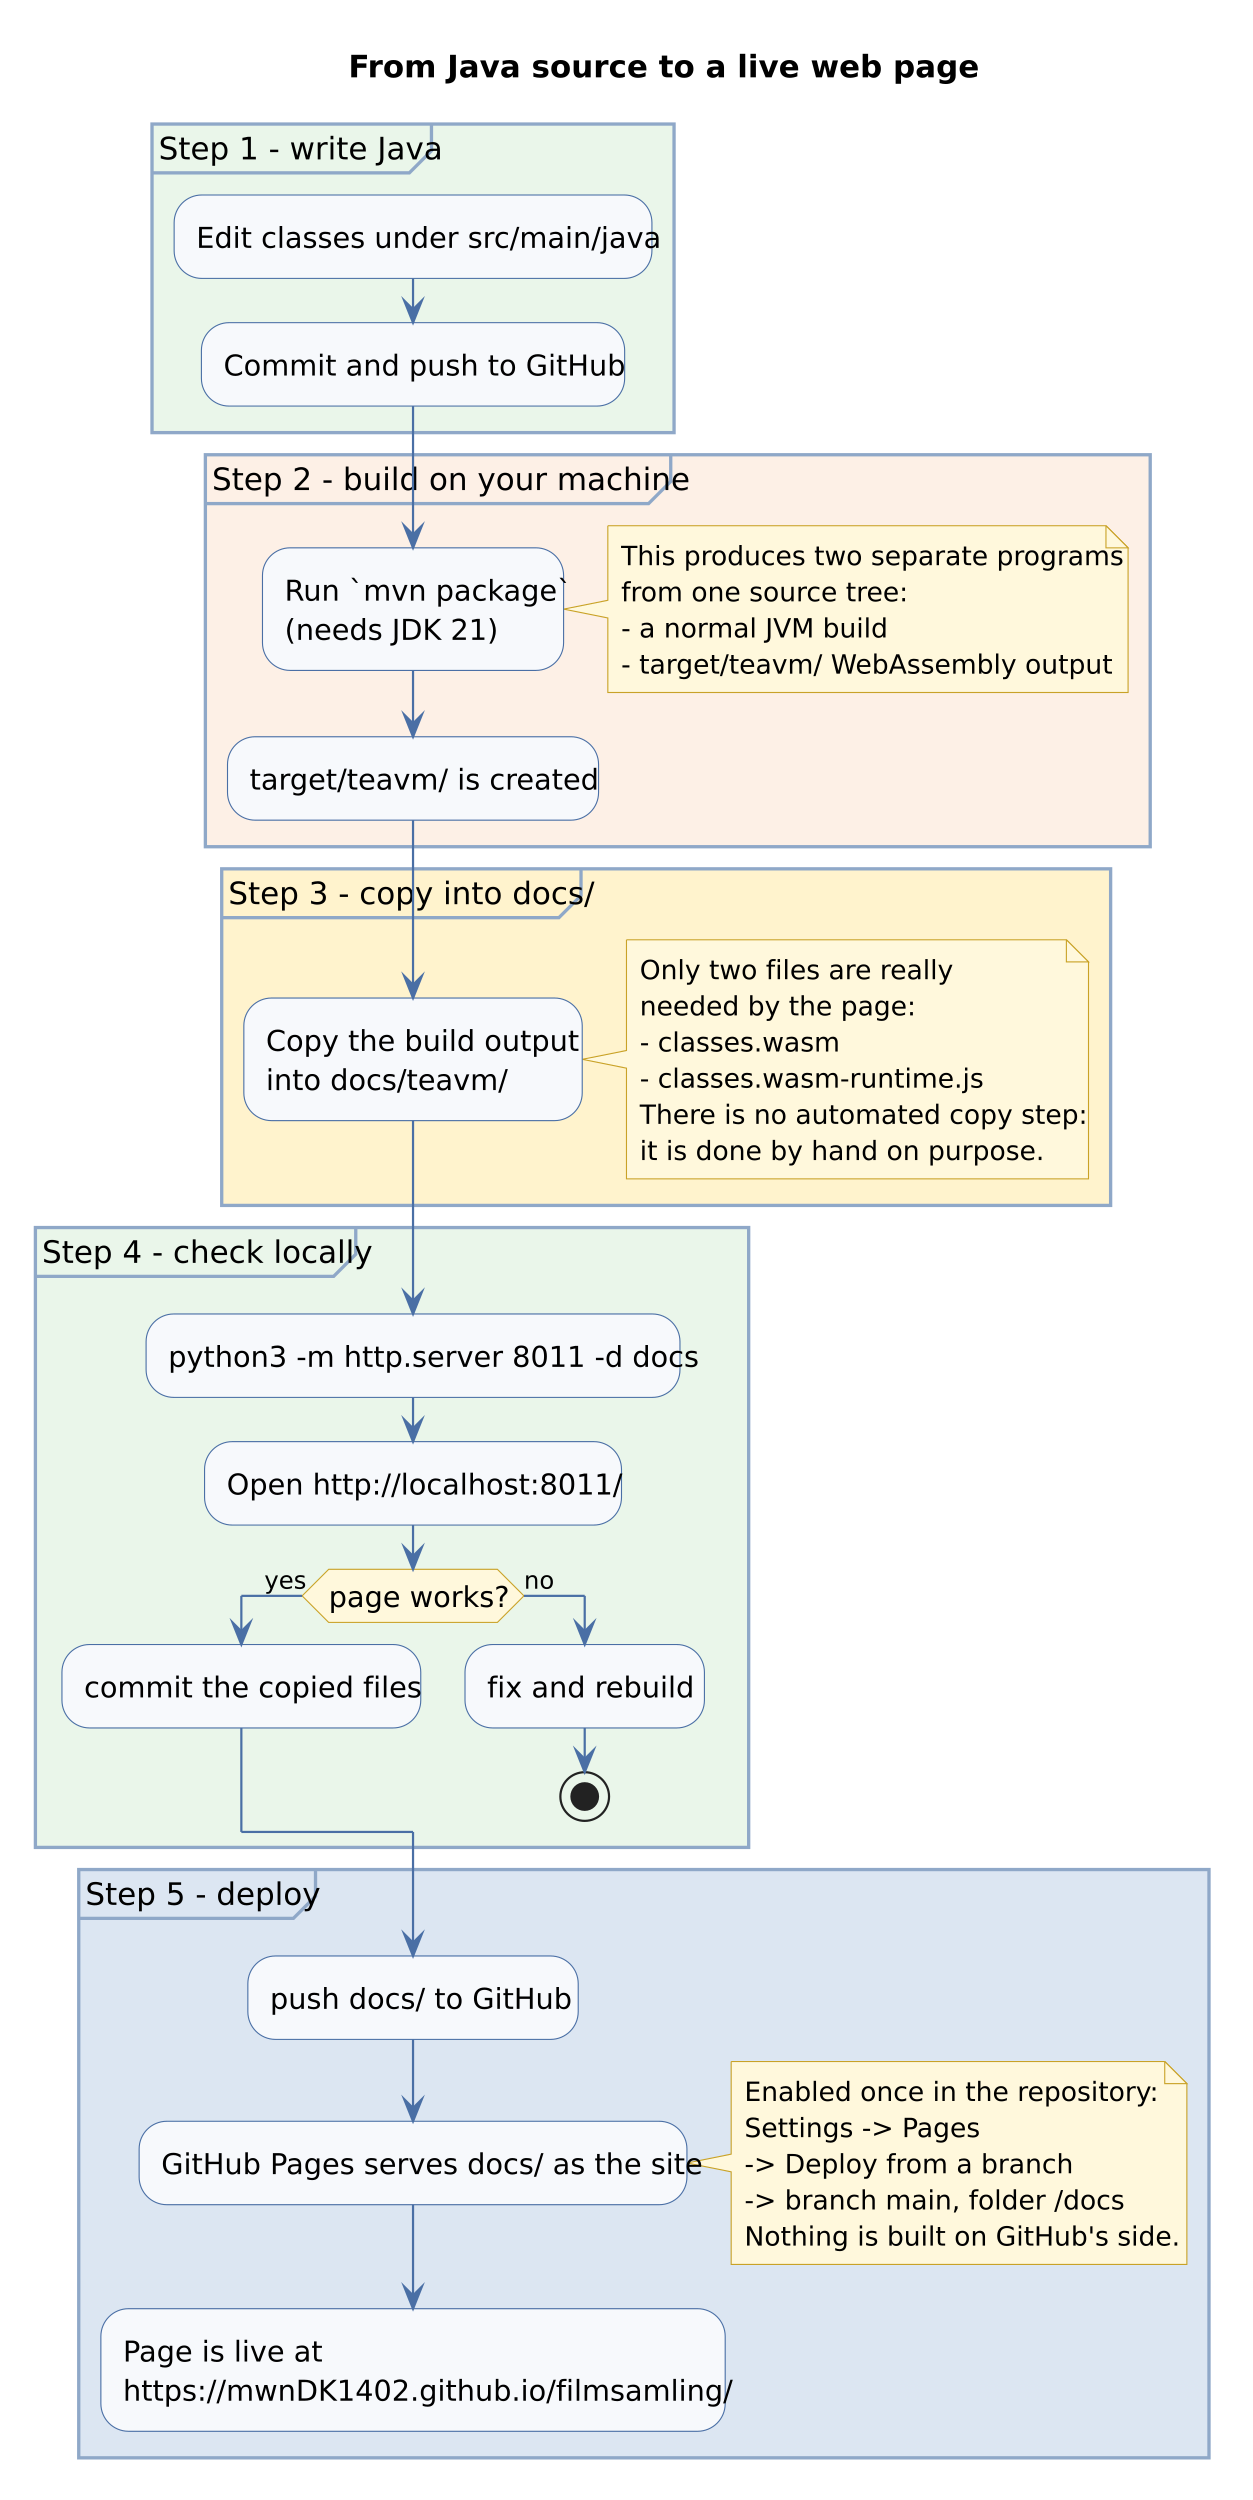
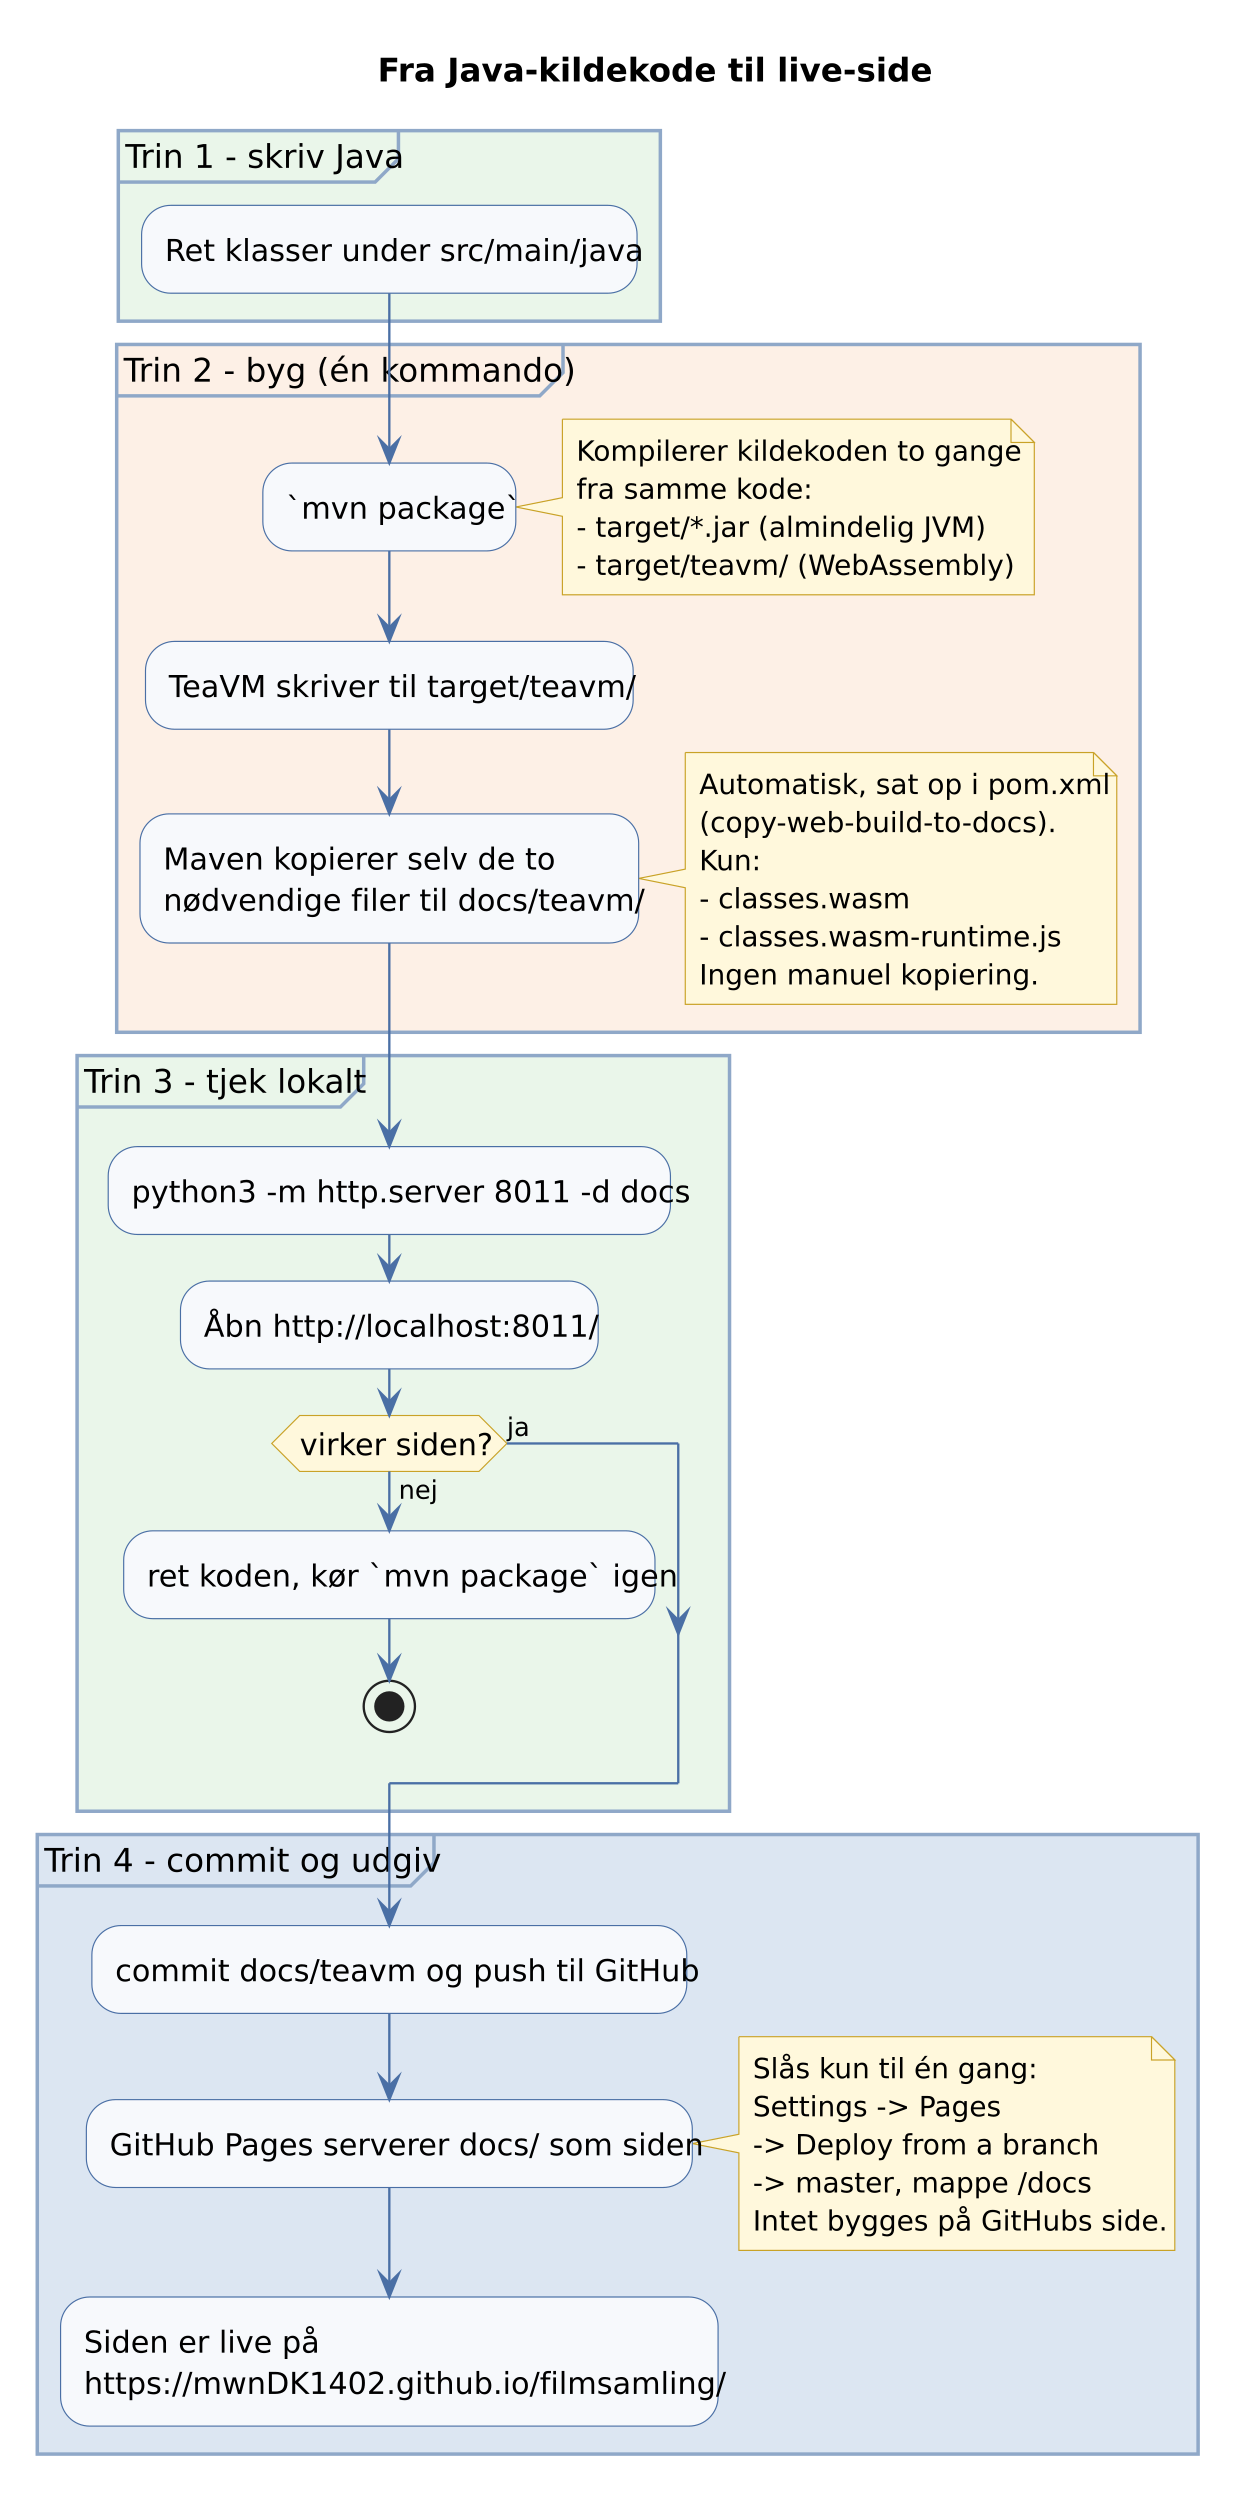
- <svg xmlns="http://www.w3.org/2000/svg" version="1.1" data-diagram-type="ACTIVITY" style="width:566px;height:1130px;background:#FFFFFF;" width="566px" height="1130px" viewBox="0 0 566 1130" zoomAndPan="magnify" preserveAspectRatio="none" contentStyleType="text/css">
+ <svg xmlns="http://www.w3.org/2000/svg" version="1.1" data-diagram-type="ACTIVITY" style="width:534px;height:1073px;background:#FFFFFF;" width="534px" height="1073px" viewBox="0 0 534 1073" zoomAndPan="magnify" preserveAspectRatio="none" contentStyleType="text/css">
  <defs />
  <g font-family="sans-serif" lengthAdjust="spacing">
    <g class="title" data-source-line="24">
-       <text x="157.484" y="34.966" fill="#000" font-size="14" textLength="249.493" font-weight="700" font-family="'DejaVu Sans'">From Java source to a live web page</text>
+       <text x="162.087" y="34.966" fill="#000" font-size="14" textLength="208.053" font-weight="700" font-family="'DejaVu Sans'">Fra Java-kildekode til live-side</text>
    </g>
-     <rect x="68.709" y="56.068" width="235.962" height="139.48" fill="#EAF6EA" style="stroke:#8FA8C8;stroke-width:1.5;" />
-     <path d="M195.021,56.068 L195.021,68.136 L185.021,78.136 L68.709,78.136" style="stroke:#8FA8C8;stroke-width:1.5;" fill="none" />
-     <text x="71.709" y="72.034" fill="#000" font-size="14" textLength="116.312" font-family="'DejaVu Sans'">Step 1 - write Java</text>
-     <rect x="78.709" y="88.136" width="215.962" height="37.706" fill="#F7F9FC" style="stroke:#4A6FA5;stroke-width:0.5;" rx="12.5" ry="12.5" />
-     <text x="88.709" y="112.033" fill="#000" font-size="13" textLength="195.962" font-family="'DejaVu Sans'">Edit classes under src/main/java</text>
-     <rect x="91.04" y="145.842" width="191.301" height="37.706" fill="#F7F9FC" style="stroke:#4A6FA5;stroke-width:0.5;" rx="12.5" ry="12.5" />
-     <text x="101.04" y="169.739" fill="#000" font-size="13" textLength="171.301" font-family="'DejaVu Sans'">Commit and push to GitHub</text>
-     <rect x="92.831" y="205.548" width="427.065" height="177.168" fill="#FDF0E6" style="stroke:#8FA8C8;stroke-width:1.5;" />
-     <path d="M303.17,205.548 L303.17,217.616 L293.17,227.616 L92.831,227.616" style="stroke:#8FA8C8;stroke-width:1.5;" fill="none" />
-     <text x="95.831" y="221.514" fill="#000" font-size="14" textLength="200.339" font-family="'DejaVu Sans'">Step 2 - build on your machine</text>
-     <path d="M274.742,237.634 L274.742,271.322 L254.742,275.322 L274.742,279.322 L274.742,313.01 A0,0 0 0 0 274.742,313.01 L509.895,313.01 A0,0 0 0 0 509.895,313.01 L509.895,247.634 L499.895,237.634 L274.742,237.634 A0,0 0 0 0 274.742,237.634" style="stroke:#C9A227;stroke-width:0.5;" fill="#FFF8DC" />
-     <path d="M499.895,237.634 L499.895,247.634 L509.895,247.634 L499.895,237.634" style="stroke:#C9A227;stroke-width:0.5;" fill="#FFF8DC" />
-     <text x="280.742" y="255.462" fill="#000" font-size="12" textLength="214.154" font-family="'DejaVu Sans'">This produces two separate programs</text>
-     <text x="280.742" y="271.806" fill="#000" font-size="12" textLength="122.317" font-family="'DejaVu Sans'">from one source tree:</text>
-     <text x="280.742" y="288.15" fill="#000" font-size="12" textLength="113.485" font-family="'DejaVu Sans'">- a normal JVM build</text>
-     <text x="280.742" y="304.494" fill="#000" font-size="12" textLength="208.993" font-family="'DejaVu Sans'">- target/teavm/ WebAssembly output</text>
-     <rect x="118.639" y="247.616" width="136.103" height="55.412" fill="#F7F9FC" style="stroke:#4A6FA5;stroke-width:0.5;" rx="12.5" ry="12.5" />
-     <text x="128.639" y="271.513" fill="#000" font-size="13" textLength="116.103" font-family="'DejaVu Sans'">Run `mvn package`</text>
-     <text x="128.639" y="289.219" fill="#000" font-size="13" textLength="87.438" font-family="'DejaVu Sans'">(needs JDK 21)</text>
-     <rect x="102.831" y="333.01" width="167.719" height="37.706" fill="#F7F9FC" style="stroke:#4A6FA5;stroke-width:0.5;" rx="12.5" ry="12.5" />
-     <text x="112.831" y="356.907" fill="#000" font-size="13" textLength="147.719" font-family="'DejaVu Sans'">target/teavm/ is created</text>
-     <rect x="100.215" y="392.716" width="401.788" height="152.133" fill="#FFF3CD" style="stroke:#8FA8C8;stroke-width:1.5;" />
-     <path d="M262.618,392.716 L262.618,404.784 L252.618,414.784 L100.215,414.784" style="stroke:#8FA8C8;stroke-width:1.5;" fill="none" />
-     <text x="103.215" y="408.682" fill="#000" font-size="14" textLength="152.403" font-family="'DejaVu Sans'">Step 3 - copy into docs/</text>
-     <path d="M283.166,424.784 L283.166,474.816 L263.166,478.816 L283.166,482.816 L283.166,532.849 A0,0 0 0 0 283.166,532.849 L492.003,532.849 A0,0 0 0 0 492.003,532.849 L492.003,434.784 L482.003,424.784 L283.166,424.784 A0,0 0 0 0 283.166,424.784" style="stroke:#C9A227;stroke-width:0.5;" fill="#FFF8DC" />
-     <path d="M482.003,424.784 L482.003,434.784 L492.003,434.784 L482.003,424.784" style="stroke:#C9A227;stroke-width:0.5;" fill="#FFF8DC" />
-     <text x="289.166" y="442.612" fill="#000" font-size="12" textLength="131.569" font-family="'DejaVu Sans'">Only two files are really</text>
-     <text x="289.166" y="458.956" fill="#000" font-size="12" textLength="115.333" font-family="'DejaVu Sans'">needed by the page:</text>
-     <text x="289.166" y="475.3" fill="#000" font-size="12" textLength="82.933" font-family="'DejaVu Sans'">- classes.wasm</text>
-     <text x="289.166" y="491.644" fill="#000" font-size="12" textLength="144.061" font-family="'DejaVu Sans'">- classes.wasm-runtime.js</text>
-     <text x="289.166" y="507.989" fill="#000" font-size="12" textLength="187.837" font-family="'DejaVu Sans'">There is no automated copy step:</text>
-     <text x="289.166" y="524.333" fill="#000" font-size="12" textLength="171.061" font-family="'DejaVu Sans'">it is done by hand on purpose.</text>
-     <rect x="110.215" y="451.11" width="152.951" height="55.412" fill="#F7F9FC" style="stroke:#4A6FA5;stroke-width:0.5;" rx="12.5" ry="12.5" />
-     <text x="120.215" y="475.007" fill="#000" font-size="13" textLength="132.951" font-family="'DejaVu Sans'">Copy the build output</text>
-     <text x="120.215" y="492.713" fill="#000" font-size="13" textLength="103.402" font-family="'DejaVu Sans'">into docs/teavm/</text>
-     <rect x="16" y="554.849" width="322.399" height="280.186" fill="#EAF6EA" style="stroke:#8FA8C8;stroke-width:1.5;" />
-     <path d="M160.805,554.849 L160.805,566.917 L150.805,576.917 L16,576.917" style="stroke:#8FA8C8;stroke-width:1.5;" fill="none" />
-     <text x="19" y="570.815" fill="#000" font-size="14" textLength="134.805" font-family="'DejaVu Sans'">Step 4 - check locally</text>
-     <rect x="66.034" y="593.917" width="241.312" height="37.706" fill="#F7F9FC" style="stroke:#4A6FA5;stroke-width:0.5;" rx="12.5" ry="12.5" />
-     <text x="76.034" y="617.814" fill="#000" font-size="13" textLength="221.312" font-family="'DejaVu Sans'">python3 -m http.server 8011 -d docs</text>
-     <rect x="92.463" y="651.623" width="188.454" height="37.706" fill="#F7F9FC" style="stroke:#4A6FA5;stroke-width:0.5;" rx="12.5" ry="12.5" />
-     <text x="102.463" y="675.52" fill="#000" font-size="13" textLength="168.454" font-family="'DejaVu Sans'">Open http://localhost:8011/</text>
-     <polygon points="148.561,709.329,224.819,709.329,236.819,721.329,224.819,733.329,148.561,733.329,136.561,721.329,148.561,709.329" fill="#FFF8DC" style="stroke:#C9A227;stroke-width:0.5;stroke-linejoin:miter;stroke-miterlimit:10;" />
-     <text x="148.561" y="726.373" fill="#000" font-size="13" textLength="76.258" font-family="'DejaVu Sans'">page works?</text>
-     <text x="119.478" y="718.106" fill="#000" font-size="11" textLength="17.083" font-family="'DejaVu Sans'">yes</text>
-     <text x="236.819" y="718.106" fill="#000" font-size="11" textLength="13.453" font-family="'DejaVu Sans'">no</text>
-     <rect x="28" y="743.329" width="162.181" height="37.706" fill="#F7F9FC" style="stroke:#4A6FA5;stroke-width:0.5;" rx="12.5" ry="12.5" />
-     <text x="38" y="767.226" fill="#000" font-size="13" textLength="142.181" font-family="'DejaVu Sans'">commit the copied files</text>
-     <rect x="210.181" y="743.329" width="108.218" height="37.706" fill="#F7F9FC" style="stroke:#4A6FA5;stroke-width:0.5;" rx="12.5" ry="12.5" />
-     <text x="220.181" y="767.226" fill="#000" font-size="13" textLength="88.218" font-family="'DejaVu Sans'">fix and rebuild</text>
-     <ellipse cx="264.29" cy="812.035" rx="11" ry="11" fill="none" style="stroke:#222;stroke-width:1;" />
-     <ellipse cx="264.29" cy="812.035" rx="6" ry="6" fill="#222" style="stroke:#222;stroke-width:1;" />
-     <rect x="35.592" y="845.035" width="510.87" height="265.907" fill="#DCE6F2" style="stroke:#8FA8C8;stroke-width:1.5;" />
-     <path d="M142.611,845.035 L142.611,857.103 L132.611,867.103 L35.592,867.103" style="stroke:#8FA8C8;stroke-width:1.5;" fill="none" />
-     <text x="38.592" y="861.001" fill="#000" font-size="14" textLength="97.02" font-family="'DejaVu Sans'">Step 5 - deploy</text>
-     <rect x="112.028" y="884.103" width="149.324" height="37.706" fill="#F7F9FC" style="stroke:#4A6FA5;stroke-width:0.5;" rx="12.5" ry="12.5" />
-     <text x="122.028" y="908" fill="#000" font-size="13" textLength="129.324" font-family="'DejaVu Sans'">push docs/ to GitHub</text>
-     <path d="M330.492,931.809 L330.492,973.669 L310.492,977.669 L330.492,981.669 L330.492,1023.529 A0,0 0 0 0 330.492,1023.529 L536.462,1023.529 A0,0 0 0 0 536.462,1023.529 L536.462,941.809 L526.462,931.809 L330.492,931.809 A0,0 0 0 0 330.492,931.809" style="stroke:#C9A227;stroke-width:0.5;" fill="#FFF8DC" />
-     <path d="M526.462,931.809 L526.462,941.809 L536.462,941.809 L526.462,931.809" style="stroke:#C9A227;stroke-width:0.5;" fill="#FFF8DC" />
-     <text x="336.492" y="949.637" fill="#000" font-size="12" textLength="175.249" font-family="'DejaVu Sans'">Enabled once in the repository:</text>
-     <text x="336.492" y="965.981" fill="#000" font-size="12" textLength="96.517" font-family="'DejaVu Sans'">Settings -&gt; Pages</text>
-     <text x="336.492" y="982.325" fill="#000" font-size="12" textLength="136.549" font-family="'DejaVu Sans'">-&gt; Deploy from a branch</text>
-     <text x="336.492" y="998.669" fill="#000" font-size="12" textLength="158.749" font-family="'DejaVu Sans'">-&gt; branch main, folder /docs</text>
-     <text x="336.492" y="1015.013" fill="#000" font-size="12" textLength="184.969" font-family="'DejaVu Sans'">Nothing is built on GitHub's side.</text>
-     <rect x="62.888" y="958.816" width="247.604" height="37.706" fill="#F7F9FC" style="stroke:#4A6FA5;stroke-width:0.5;" rx="12.5" ry="12.5" />
-     <text x="72.888" y="982.713" fill="#000" font-size="13" textLength="227.604" font-family="'DejaVu Sans'">GitHub Pages serves docs/ as the site</text>
-     <rect x="45.592" y="1043.529" width="282.197" height="55.412" fill="#F7F9FC" style="stroke:#4A6FA5;stroke-width:0.5;" rx="12.5" ry="12.5" />
-     <text x="55.592" y="1067.426" fill="#000" font-size="13" textLength="82.836" font-family="'DejaVu Sans'">Page is live at</text>
-     <text x="55.592" y="1085.132" fill="#000" font-size="13" textLength="262.197" font-family="'DejaVu Sans'">https://mwnDK1402.github.io/filmsamling/</text>
-     <line x1="186.69" y1="125.842" x2="186.69" y2="145.842" style="stroke:#4A6FA5;stroke-width:1;" />
-     <polygon points="182.69,135.842,186.69,145.842,190.69,135.842,186.69,139.842" fill="#4A6FA5" style="stroke:#4A6FA5;stroke-width:1;stroke-linejoin:miter;stroke-miterlimit:10;" />
-     <line x1="186.69" y1="303.028" x2="186.69" y2="333.01" style="stroke:#4A6FA5;stroke-width:1;" />
-     <polygon points="182.69,323.01,186.69,333.01,190.69,323.01,186.69,327.01" fill="#4A6FA5" style="stroke:#4A6FA5;stroke-width:1;stroke-linejoin:miter;stroke-miterlimit:10;" />
-     <line x1="186.69" y1="183.548" x2="186.69" y2="247.616" style="stroke:#4A6FA5;stroke-width:1;" />
-     <polygon points="182.69,237.616,186.69,247.616,190.69,237.616,186.69,241.616" fill="#4A6FA5" style="stroke:#4A6FA5;stroke-width:1;stroke-linejoin:miter;stroke-miterlimit:10;" />
-     <line x1="186.69" y1="370.716" x2="186.69" y2="451.11" style="stroke:#4A6FA5;stroke-width:1;" />
-     <polygon points="182.69,441.11,186.69,451.11,190.69,441.11,186.69,445.11" fill="#4A6FA5" style="stroke:#4A6FA5;stroke-width:1;stroke-linejoin:miter;stroke-miterlimit:10;" />
-     <line x1="186.69" y1="631.623" x2="186.69" y2="651.623" style="stroke:#4A6FA5;stroke-width:1;" />
-     <polygon points="182.69,641.623,186.69,651.623,190.69,641.623,186.69,645.623" fill="#4A6FA5" style="stroke:#4A6FA5;stroke-width:1;stroke-linejoin:miter;stroke-miterlimit:10;" />
-     <line x1="264.29" y1="781.035" x2="264.29" y2="801.035" style="stroke:#4A6FA5;stroke-width:1;" />
-     <polygon points="260.29,791.035,264.29,801.035,268.29,791.035,264.29,795.035" fill="#4A6FA5" style="stroke:#4A6FA5;stroke-width:1;stroke-linejoin:miter;stroke-miterlimit:10;" />
-     <line x1="136.561" y1="721.329" x2="109.091" y2="721.329" style="stroke:#4A6FA5;stroke-width:1;" />
-     <line x1="109.091" y1="721.329" x2="109.091" y2="743.329" style="stroke:#4A6FA5;stroke-width:1;" />
-     <polygon points="105.091,733.329,109.091,743.329,113.091,733.329,109.091,737.329" fill="#4A6FA5" style="stroke:#4A6FA5;stroke-width:1;stroke-linejoin:miter;stroke-miterlimit:10;" />
-     <line x1="236.819" y1="721.329" x2="264.29" y2="721.329" style="stroke:#4A6FA5;stroke-width:1;" />
-     <line x1="264.29" y1="721.329" x2="264.29" y2="743.329" style="stroke:#4A6FA5;stroke-width:1;" />
-     <polygon points="260.29,733.329,264.29,743.329,268.29,733.329,264.29,737.329" fill="#4A6FA5" style="stroke:#4A6FA5;stroke-width:1;stroke-linejoin:miter;stroke-miterlimit:10;" />
-     <line x1="109.091" y1="781.035" x2="109.091" y2="828.035" style="stroke:#4A6FA5;stroke-width:1;" />
-     <line x1="109.091" y1="828.035" x2="186.69" y2="828.035" style="stroke:#4A6FA5;stroke-width:1;" />
-     <line x1="186.69" y1="828.035" x2="186.69" y2="884.103" style="stroke:#4A6FA5;stroke-width:1;" />
-     <polygon points="182.69,874.103,186.69,884.103,190.69,874.103,186.69,878.103" fill="#4A6FA5" style="stroke:#4A6FA5;stroke-width:1;stroke-linejoin:miter;stroke-miterlimit:10;" />
-     <line x1="186.69" y1="689.329" x2="186.69" y2="709.329" style="stroke:#4A6FA5;stroke-width:1;" />
-     <polygon points="182.69,699.329,186.69,709.329,190.69,699.329,186.69,703.329" fill="#4A6FA5" style="stroke:#4A6FA5;stroke-width:1;stroke-linejoin:miter;stroke-miterlimit:10;" />
-     <line x1="186.69" y1="506.522" x2="186.69" y2="593.917" style="stroke:#4A6FA5;stroke-width:1;" />
-     <polygon points="182.69,583.917,186.69,593.917,190.69,583.917,186.69,587.917" fill="#4A6FA5" style="stroke:#4A6FA5;stroke-width:1;stroke-linejoin:miter;stroke-miterlimit:10;" />
-     <line x1="186.69" y1="921.809" x2="186.69" y2="958.816" style="stroke:#4A6FA5;stroke-width:1;" />
-     <polygon points="182.69,948.816,186.69,958.816,190.69,948.816,186.69,952.816" fill="#4A6FA5" style="stroke:#4A6FA5;stroke-width:1;stroke-linejoin:miter;stroke-miterlimit:10;" />
-     <line x1="186.69" y1="996.522" x2="186.69" y2="1043.529" style="stroke:#4A6FA5;stroke-width:1;" />
-     <polygon points="182.69,1033.529,186.69,1043.529,190.69,1033.529,186.69,1037.529" fill="#4A6FA5" style="stroke:#4A6FA5;stroke-width:1;stroke-linejoin:miter;stroke-miterlimit:10;" />
+     <rect x="50.775" y="56.068" width="232.647" height="81.774" fill="#EAF6EA" style="stroke:#8FA8C8;stroke-width:1.5;" />
+     <path d="M171.011,56.068 L171.011,68.136 L161.011,78.136 L50.775,78.136" style="stroke:#8FA8C8;stroke-width:1.5;" fill="none" />
+     <text x="53.775" y="72.034" fill="#000" font-size="14" textLength="110.236" font-family="'DejaVu Sans'">Trin 1 - skriv Java</text>
+     <rect x="60.775" y="88.136" width="212.647" height="37.706" fill="#F7F9FC" style="stroke:#4A6FA5;stroke-width:0.5;" rx="12.5" ry="12.5" />
+     <text x="70.775" y="112.033" fill="#000" font-size="13" textLength="192.647" font-family="'DejaVu Sans'">Ret klasser under src/main/java</text>
+     <rect x="50.08" y="147.842" width="439.235" height="295.215" fill="#FDF0E6" style="stroke:#8FA8C8;stroke-width:1.5;" />
+     <path d="M241.645,147.842 L241.645,159.91 L231.645,169.91 L50.08,169.91" style="stroke:#8FA8C8;stroke-width:1.5;" fill="none" />
+     <text x="53.08" y="163.808" fill="#000" font-size="14" textLength="181.565" font-family="'DejaVu Sans'">Trin 2 - byg (én kommando)</text>
+     <path d="M241.383,179.91 L241.383,213.598 L221.383,217.598 L241.383,221.598 L241.383,255.286 A0,0 0 0 0 241.383,255.286 L443.92,255.286 A0,0 0 0 0 443.92,255.286 L443.92,189.91 L433.92,179.91 L241.383,179.91 A0,0 0 0 0 241.383,179.91" style="stroke:#C9A227;stroke-width:0.5;" fill="#FFF8DC" />
+     <path d="M433.92,179.91 L433.92,189.91 L443.92,189.91 L433.92,179.91" style="stroke:#C9A227;stroke-width:0.5;" fill="#FFF8DC" />
+     <text x="247.383" y="197.738" fill="#000" font-size="12" textLength="181.537" font-family="'DejaVu Sans'">Kompilerer kildekoden to gange</text>
+     <text x="247.383" y="214.082" fill="#000" font-size="12" textLength="94.777" font-family="'DejaVu Sans'">fra samme kode:</text>
+     <text x="247.383" y="230.426" fill="#000" font-size="12" textLength="167.761" font-family="'DejaVu Sans'">- target/*.jar  (almindelig JVM)</text>
+     <text x="247.383" y="246.77" fill="#000" font-size="12" textLength="174.937" font-family="'DejaVu Sans'">- target/teavm/ (WebAssembly)</text>
+     <rect x="112.814" y="198.745" width="108.569" height="37.706" fill="#F7F9FC" style="stroke:#4A6FA5;stroke-width:0.5;" rx="12.5" ry="12.5" />
+     <text x="122.814" y="222.642" fill="#000" font-size="13" textLength="88.569" font-family="'DejaVu Sans'">`mvn package`</text>
+     <rect x="62.446" y="275.286" width="209.306" height="37.706" fill="#F7F9FC" style="stroke:#4A6FA5;stroke-width:0.5;" rx="12.5" ry="12.5" />
+     <text x="72.446" y="299.183" fill="#000" font-size="13" textLength="189.306" font-family="'DejaVu Sans'">TeaVM skriver til target/teavm/</text>
+     <path d="M294.118,322.992 L294.118,373.025 L274.118,377.025 L294.118,381.025 L294.118,431.057 A0,0 0 0 0 294.118,431.057 L479.315,431.057 A0,0 0 0 0 479.315,431.057 L479.315,332.992 L469.315,322.992 L294.118,322.992 A0,0 0 0 0 294.118,322.992" style="stroke:#C9A227;stroke-width:0.5;" fill="#FFF8DC" />
+     <path d="M469.315,322.992 L469.315,332.992 L479.315,332.992 L469.315,322.992" style="stroke:#C9A227;stroke-width:0.5;" fill="#FFF8DC" />
+     <text x="300.118" y="340.82" fill="#000" font-size="12" textLength="164.197" font-family="'DejaVu Sans'">Automatisk, sat op i pom.xml</text>
+     <text x="300.118" y="357.164" fill="#000" font-size="12" textLength="142.081" font-family="'DejaVu Sans'">(copy-web-build-to-docs).</text>
+     <text x="300.118" y="373.509" fill="#000" font-size="12" textLength="25.476" font-family="'DejaVu Sans'">Kun:</text>
+     <text x="300.118" y="389.853" fill="#000" font-size="12" textLength="82.933" font-family="'DejaVu Sans'">- classes.wasm</text>
+     <text x="300.118" y="406.197" fill="#000" font-size="12" textLength="144.061" font-family="'DejaVu Sans'">- classes.wasm-runtime.js</text>
+     <text x="300.118" y="422.541" fill="#000" font-size="12" textLength="138.913" font-family="'DejaVu Sans'">Ingen manuel kopiering.</text>
+     <rect x="60.08" y="349.319" width="214.038" height="55.412" fill="#F7F9FC" style="stroke:#4A6FA5;stroke-width:0.5;" rx="12.5" ry="12.5" />
+     <text x="70.08" y="373.216" fill="#000" font-size="13" textLength="157.534" font-family="'DejaVu Sans'">Maven kopierer selv de to</text>
+     <text x="70.08" y="390.922" fill="#000" font-size="13" textLength="194.038" font-family="'DejaVu Sans'">nødvendige filer til docs/teavm/</text>
+     <rect x="33.086" y="453.057" width="280.026" height="324.324" fill="#EAF6EA" style="stroke:#8FA8C8;stroke-width:1.5;" />
+     <path d="M156.107,453.057 L156.107,465.125 L146.107,475.125 L33.086,475.125" style="stroke:#8FA8C8;stroke-width:1.5;" fill="none" />
+     <text x="36.086" y="469.023" fill="#000" font-size="14" textLength="113.022" font-family="'DejaVu Sans'">Trin 3 - tjek lokalt</text>
+     <rect x="46.443" y="492.125" width="241.312" height="37.706" fill="#F7F9FC" style="stroke:#4A6FA5;stroke-width:0.5;" rx="12.5" ry="12.5" />
+     <text x="56.443" y="516.022" fill="#000" font-size="13" textLength="221.312" font-family="'DejaVu Sans'">python3 -m http.server 8011 -d docs</text>
+     <rect x="77.461" y="549.831" width="179.276" height="37.706" fill="#F7F9FC" style="stroke:#4A6FA5;stroke-width:0.5;" rx="12.5" ry="12.5" />
+     <text x="87.461" y="573.728" fill="#000" font-size="13" textLength="159.276" font-family="'DejaVu Sans'">Åbn http://localhost:8011/</text>
+     <rect x="53.086" y="657.028" width="228.026" height="37.706" fill="#F7F9FC" style="stroke:#4A6FA5;stroke-width:0.5;" rx="12.5" ry="12.5" />
+     <text x="63.086" y="680.925" fill="#000" font-size="13" textLength="208.026" font-family="'DejaVu Sans'">ret koden, kør `mvn package` igen</text>
+     <ellipse cx="167.099" cy="732.381" rx="11" ry="11" fill="none" style="stroke:#222;stroke-width:1;" />
+     <ellipse cx="167.099" cy="732.381" rx="6" ry="6" fill="#222" style="stroke:#222;stroke-width:1;" />
+     <polygon points="128.632,607.537,205.566,607.537,217.566,619.537,205.566,631.537,128.632,631.537,116.632,619.537,128.632,607.537" fill="#FFF8DC" style="stroke:#C9A227;stroke-width:0.5;stroke-linejoin:miter;stroke-miterlimit:10;" />
+     <text x="171.099" y="643.296" fill="#000" font-size="11" textLength="15.84" font-family="'DejaVu Sans'">nej</text>
+     <text x="128.632" y="624.581" fill="#000" font-size="13" textLength="76.934" font-family="'DejaVu Sans'">virker siden?</text>
+     <text x="217.566" y="616.314" fill="#000" font-size="11" textLength="9.009" font-family="'DejaVu Sans'">ja</text>
+     <rect x="16" y="787.381" width="498.227" height="265.907" fill="#DCE6F2" style="stroke:#8FA8C8;stroke-width:1.5;" />
+     <path d="M186.257,787.381 L186.257,799.449 L176.257,809.449 L16,809.449" style="stroke:#8FA8C8;stroke-width:1.5;" fill="none" />
+     <text x="19" y="803.347" fill="#000" font-size="14" textLength="160.257" font-family="'DejaVu Sans'">Trin 4 - commit og udgiv</text>
+     <rect x="39.436" y="826.449" width="255.326" height="37.706" fill="#F7F9FC" style="stroke:#4A6FA5;stroke-width:0.5;" rx="12.5" ry="12.5" />
+     <text x="49.436" y="850.346" fill="#000" font-size="13" textLength="235.326" font-family="'DejaVu Sans'">commit docs/teavm og push til GitHub</text>
+     <path d="M317.134,874.155 L317.134,916.015 L297.134,920.015 L317.134,924.015 L317.134,965.875 A0,0 0 0 0 317.134,965.875 L504.227,965.875 A0,0 0 0 0 504.227,965.875 L504.227,884.155 L494.227,874.155 L317.134,874.155 A0,0 0 0 0 317.134,874.155" style="stroke:#C9A227;stroke-width:0.5;" fill="#FFF8DC" />
+     <path d="M494.227,874.155 L494.227,884.155 L504.227,884.155 L494.227,874.155" style="stroke:#C9A227;stroke-width:0.5;" fill="#FFF8DC" />
+     <text x="323.134" y="891.983" fill="#000" font-size="12" textLength="112.717" font-family="'DejaVu Sans'">Slås kun til én gang:</text>
+     <text x="323.134" y="908.327" fill="#000" font-size="12" textLength="96.517" font-family="'DejaVu Sans'">Settings -&gt; Pages</text>
+     <text x="323.134" y="924.671" fill="#000" font-size="12" textLength="136.549" font-family="'DejaVu Sans'">-&gt; Deploy from a branch</text>
+     <text x="323.134" y="941.015" fill="#000" font-size="12" textLength="133.153" font-family="'DejaVu Sans'">-&gt; master, mappe /docs</text>
+     <text x="323.134" y="957.359" fill="#000" font-size="12" textLength="166.093" font-family="'DejaVu Sans'">Intet bygges på GitHubs side.</text>
+     <rect x="37.063" y="901.162" width="260.071" height="37.706" fill="#F7F9FC" style="stroke:#4A6FA5;stroke-width:0.5;" rx="12.5" ry="12.5" />
+     <text x="47.063" y="925.059" fill="#000" font-size="13" textLength="240.071" font-family="'DejaVu Sans'">GitHub Pages serverer docs/ som siden</text>
+     <rect x="26" y="985.875" width="282.197" height="55.412" fill="#F7F9FC" style="stroke:#4A6FA5;stroke-width:0.5;" rx="12.5" ry="12.5" />
+     <text x="36" y="1009.772" fill="#000" font-size="13" textLength="92.625" font-family="'DejaVu Sans'">Siden er live på</text>
+     <text x="36" y="1027.478" fill="#000" font-size="13" textLength="262.197" font-family="'DejaVu Sans'">https://mwnDK1402.github.io/filmsamling/</text>
+     <line x1="167.099" y1="236.451" x2="167.099" y2="275.286" style="stroke:#4A6FA5;stroke-width:1;" />
+     <polygon points="163.099,265.286,167.099,275.286,171.099,265.286,167.099,269.286" fill="#4A6FA5" style="stroke:#4A6FA5;stroke-width:1;stroke-linejoin:miter;stroke-miterlimit:10;" />
+     <line x1="167.099" y1="312.992" x2="167.099" y2="349.319" style="stroke:#4A6FA5;stroke-width:1;" />
+     <polygon points="163.099,339.319,167.099,349.319,171.099,339.319,167.099,343.319" fill="#4A6FA5" style="stroke:#4A6FA5;stroke-width:1;stroke-linejoin:miter;stroke-miterlimit:10;" />
+     <line x1="167.099" y1="125.842" x2="167.099" y2="198.745" style="stroke:#4A6FA5;stroke-width:1;" />
+     <polygon points="163.099,188.745,167.099,198.745,171.099,188.745,167.099,192.745" fill="#4A6FA5" style="stroke:#4A6FA5;stroke-width:1;stroke-linejoin:miter;stroke-miterlimit:10;" />
+     <line x1="167.099" y1="529.831" x2="167.099" y2="549.831" style="stroke:#4A6FA5;stroke-width:1;" />
+     <polygon points="163.099,539.831,167.099,549.831,171.099,539.831,167.099,543.831" fill="#4A6FA5" style="stroke:#4A6FA5;stroke-width:1;stroke-linejoin:miter;stroke-miterlimit:10;" />
+     <line x1="167.099" y1="694.734" x2="167.099" y2="721.381" style="stroke:#4A6FA5;stroke-width:1;" />
+     <polygon points="163.099,711.381,167.099,721.381,171.099,711.381,167.099,715.381" fill="#4A6FA5" style="stroke:#4A6FA5;stroke-width:1;stroke-linejoin:miter;stroke-miterlimit:10;" />
+     <line x1="167.099" y1="631.537" x2="167.099" y2="657.028" style="stroke:#4A6FA5;stroke-width:1;" />
+     <polygon points="163.099,647.028,167.099,657.028,171.099,647.028,167.099,651.028" fill="#4A6FA5" style="stroke:#4A6FA5;stroke-width:1;stroke-linejoin:miter;stroke-miterlimit:10;" />
+     <line x1="217.566" y1="619.537" x2="291.112" y2="619.537" style="stroke:#4A6FA5;stroke-width:1;" />
+     <polygon points="287.112,691.381,291.112,701.381,295.112,691.381,291.112,695.381" fill="#4A6FA5" style="stroke:#4A6FA5;stroke-width:1;stroke-linejoin:miter;stroke-miterlimit:10;" />
+     <line x1="291.112" y1="619.537" x2="291.112" y2="765.381" style="stroke:#4A6FA5;stroke-width:1;" />
+     <line x1="291.112" y1="765.381" x2="167.099" y2="765.381" style="stroke:#4A6FA5;stroke-width:1;" />
+     <line x1="167.099" y1="765.381" x2="167.099" y2="826.449" style="stroke:#4A6FA5;stroke-width:1;" />
+     <polygon points="163.099,816.449,167.099,826.449,171.099,816.449,167.099,820.449" fill="#4A6FA5" style="stroke:#4A6FA5;stroke-width:1;stroke-linejoin:miter;stroke-miterlimit:10;" />
+     <line x1="167.099" y1="587.537" x2="167.099" y2="607.537" style="stroke:#4A6FA5;stroke-width:1;" />
+     <polygon points="163.099,597.537,167.099,607.537,171.099,597.537,167.099,601.537" fill="#4A6FA5" style="stroke:#4A6FA5;stroke-width:1;stroke-linejoin:miter;stroke-miterlimit:10;" />
+     <line x1="167.099" y1="404.731" x2="167.099" y2="492.125" style="stroke:#4A6FA5;stroke-width:1;" />
+     <polygon points="163.099,482.125,167.099,492.125,171.099,482.125,167.099,486.125" fill="#4A6FA5" style="stroke:#4A6FA5;stroke-width:1;stroke-linejoin:miter;stroke-miterlimit:10;" />
+     <line x1="167.099" y1="864.155" x2="167.099" y2="901.162" style="stroke:#4A6FA5;stroke-width:1;" />
+     <polygon points="163.099,891.162,167.099,901.162,171.099,891.162,167.099,895.162" fill="#4A6FA5" style="stroke:#4A6FA5;stroke-width:1;stroke-linejoin:miter;stroke-miterlimit:10;" />
+     <line x1="167.099" y1="938.868" x2="167.099" y2="985.875" style="stroke:#4A6FA5;stroke-width:1;" />
+     <polygon points="163.099,975.875,167.099,985.875,171.099,975.875,167.099,979.875" fill="#4A6FA5" style="stroke:#4A6FA5;stroke-width:1;stroke-linejoin:miter;stroke-miterlimit:10;" />
  </g>
</svg>
